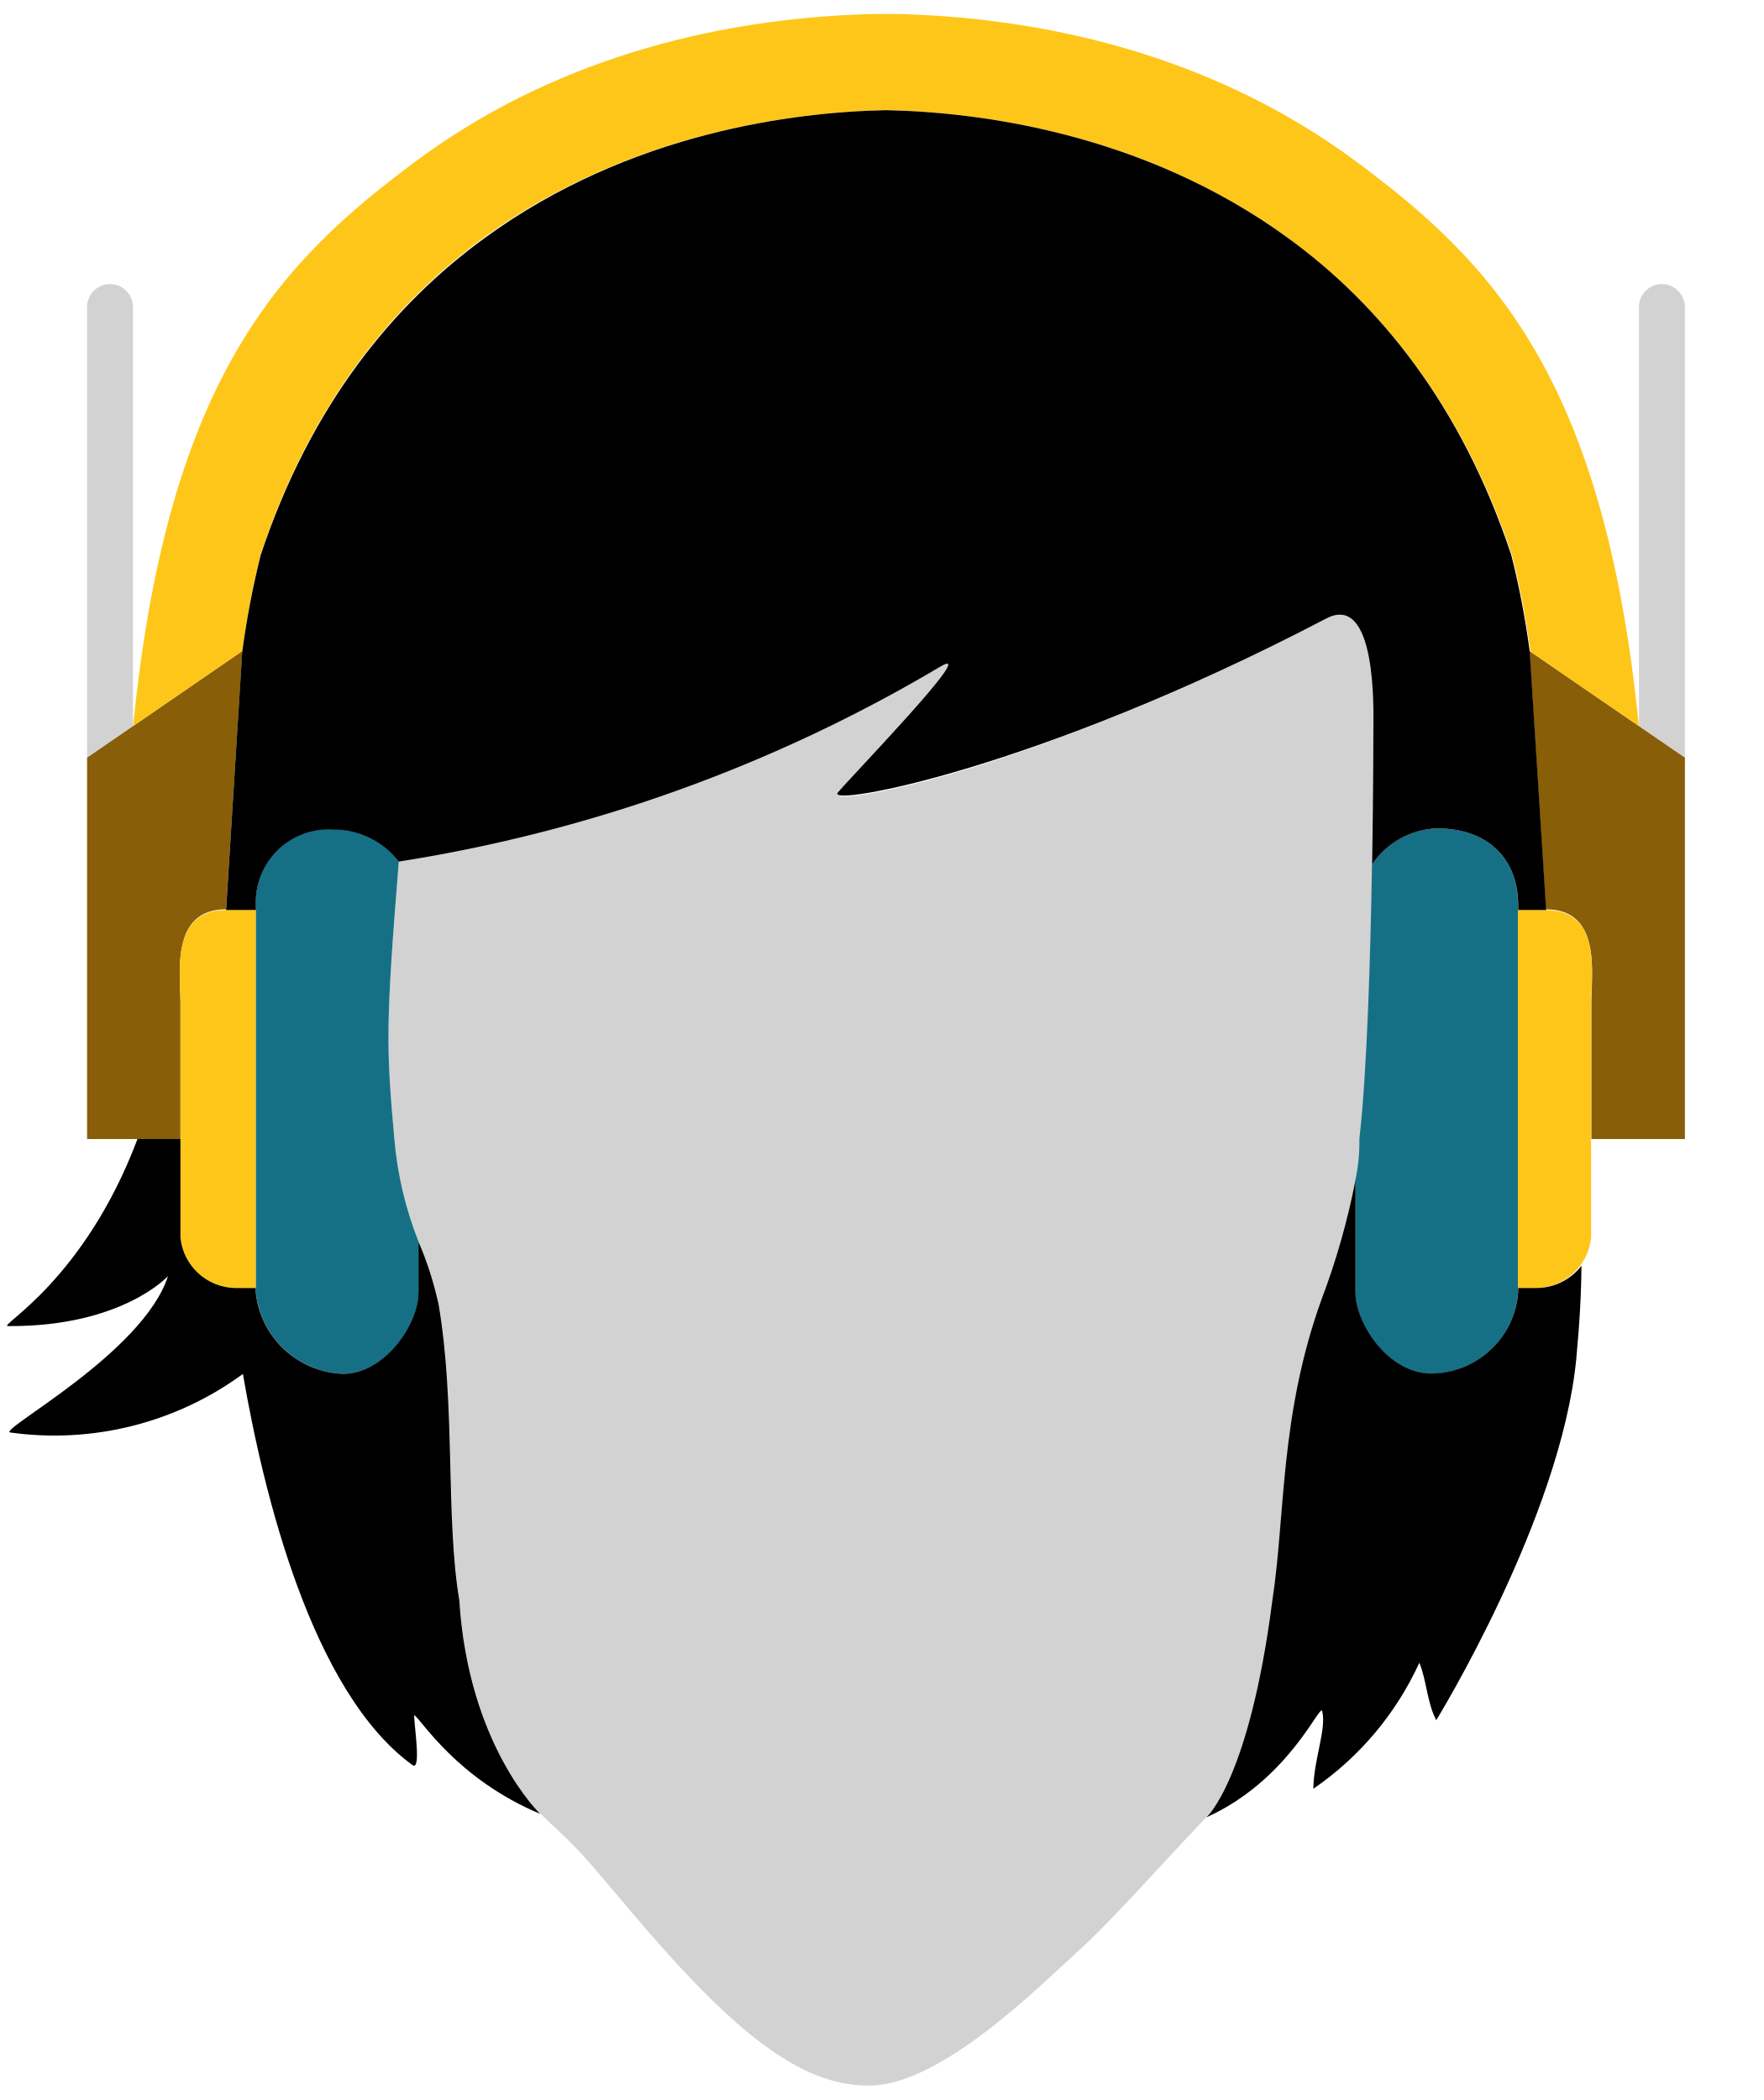
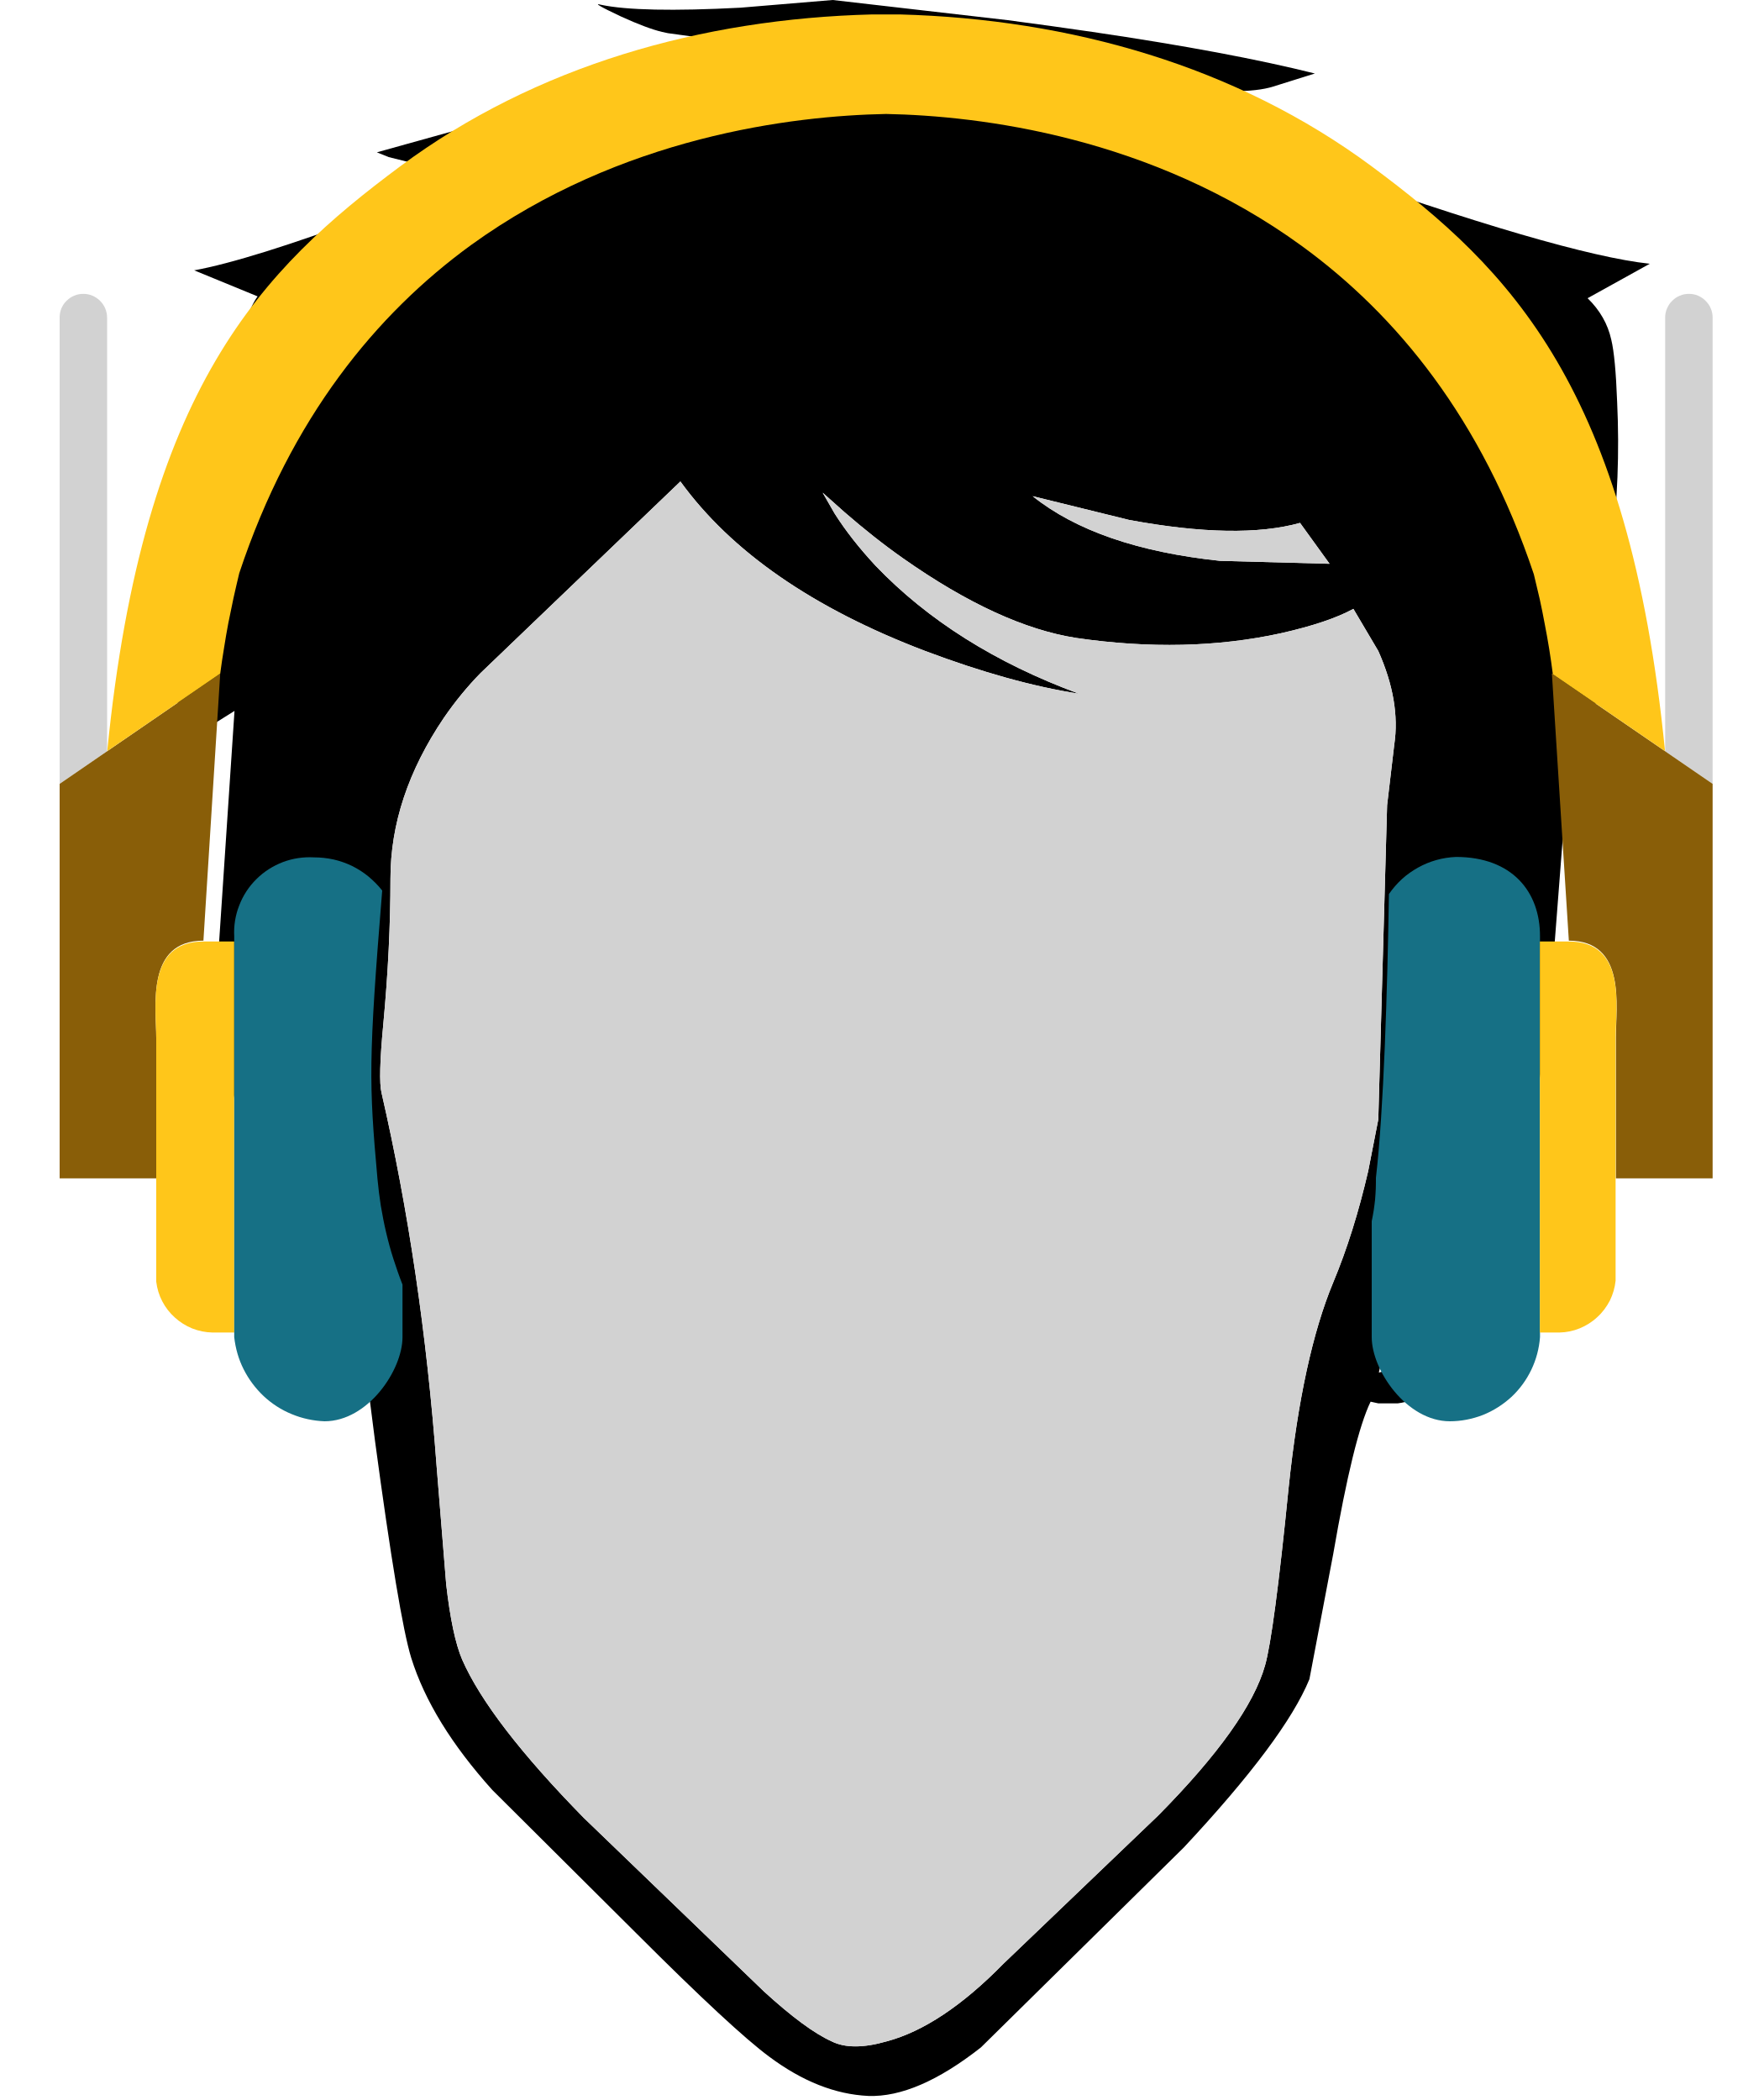
- <svg xmlns="http://www.w3.org/2000/svg" viewBox="0 0 126 150">
-   <path d="m7.86 20.29a1.64 1.64 0 0 0 -1.64 1.64v32.19l3.28-2.25v-29.94a1.65 1.65 0 0 0 -1.64-1.64z" fill="#d2d2d2" />
-   <path d="m17.31 46.5-11.09 7.62v27.24h6.67v-9.72c0-2.15-.72-6.69 3.26-6.69z" fill="#895e08" />
-   <path d="m118.71 20.29a1.64 1.64 0 0 0 -1.64 1.64v29.94l3.28 2.25v-32.19a1.65 1.65 0 0 0 -1.64-1.64z" fill="#d2d2d2" />
-   <path d="m109.25 46.5 11.1 7.62v27.24h-6.68v-9.72c0-2.15.73-6.69-3.25-6.69z" fill="#895e08" />
-   <path d="m16.15 65c-4 0-3.26 4.54-3.26 6.69v16.8a4 4 0 0 0 3.88 3.51h1.51v-27z" fill="#ffc61a" />
-   <path d="m0 0h126v150h-126z" fill="none" opacity=".6" />
-   <path d="m94.73 44.18c-20.68 10.82-35.73 13.61-34.9 12.46s10.35-10.82 7.32-9a108.83 108.83 0 0 1 -38.66 13.81c-.95 11.81-.92 13.32-.32 19.92.53 5.95 2.61 8.54 3.16 11.74 1.24 7.19.51 15.17 1.49 21.2.65 10.4 5.79 15.25 5.79 15.25 3.18 3 2.47 2.28 6.48 7 7.33 8.66 12.1 12.44 17 12.41 5.14 0 12.23-7.19 14.71-9.41s5.36-5.53 9.4-9.8c0 0 3.06-2.67 4.71-15.48.94-6.09.49-13.23 3.52-21.53 3-8.14 2.71-11.46 2.71-11.46 1-8.54 1-29.48 1-29.48-.04-1.06.2-9.52-3.41-7.63z" fill="#d2d2d2" />
-   <path d="m102.63 59.17a5.86 5.86 0 0 0 -4.63 2.56c-.11 6.62-.36 14.94-.9 19.59a13.53 13.53 0 0 1 -.29 3v8c0 2.28 2.41 5.81 5.39 5.81a6.27 6.27 0 0 0 6.23-5.81v-27.67c.01-3.1-1.94-5.48-5.8-5.48z" fill="#167085" />
-   <path d="m28.17 81.37c-.59-6.6-.63-8.11.32-19.88a5.86 5.86 0 0 0 -4.71-2.29 5.19 5.19 0 0 0 -5.5 5.45v27.67a6.5 6.5 0 0 0 6.23 5.81c3 0 5.39-3.53 5.39-5.81v-3.63a25.8 25.8 0 0 1 -1.73-7.32z" fill="#167085" />
-   <path d="m110.42 65h-2v27h1.35a4 4 0 0 0 3.88-3.58v-16.78c.02-2.15.75-6.64-3.23-6.64z" fill="#ffc61a" />
-   <path d="m109.25 46.5 7.81 5.36c-2.49-25.13-10.71-33.29-20.24-40.36-9.37-6.94-20.82-10.18-32.6-10.5h-.94-.94c-11.8.3-23.23 3.54-32.59 10.48-9.54 7.09-17.75 15.25-20.24 40.38l7.8-5.36a63.45 63.45 0 0 1 1.32-6.93c3.57-10.75 9.48-17.91 16-22.65 10.37-7.49 22.17-8.92 28.65-9.05 6.48.13 18.33 1.56 28.72 9.13 6.51 4.74 12.41 11.9 16 22.65a61.37 61.37 0 0 1 1.32 6.92z" fill="#ffc61a" />
-   <path d="m32.81 114.31c-1-6-.25-14-1.49-21.2a24.57 24.57 0 0 0 -1.43-4.42v3.63c0 2.28-2.41 5.81-5.39 5.81a6.5 6.5 0 0 1 -6.23-5.81v-.32h-1.5a4 4 0 0 1 -3.88-3.58v-7.06h-3.07c-3.82 10.14-9.97 13.35-9.26 13.36 8.15.06 11.44-3.57 11.44-3.57-1.78 5.52-12.18 11-11.27 11.17a22.79 22.79 0 0 0 16.62-4.18c1.47 8.53 4.91 22.69 12.09 27.92.68.55.14-2.81.14-3.56.55.36 3.05 4.56 9 7.06.02 0-5.12-4.85-5.77-15.25z" />
-   <path d="m109.79 92h-1.35v.3a6.27 6.27 0 0 1 -6.23 5.81c-3 0-5.39-3.53-5.39-5.81v-8a52.05 52.05 0 0 1 -2.42 8.5c-3 8.3-2.58 15.44-3.52 21.53-1.65 12.81-4.71 15.48-4.71 15.48 5.89-2.65 8.12-8.18 8.27-7.59.33 1.26-.61 3.47-.63 5.55a22 22 0 0 0 7.57-9c.52 1.23.55 2.86 1.21 4.1 0 0 8.9-14.46 10-25.8.25-2.64.36-4.81.37-6.66a4.06 4.06 0 0 1 -3.17 1.59z" />
-   <path d="m98.1 51.84s0 4.35-.09 9.89a5.86 5.86 0 0 1 4.62-2.56c3.86 0 5.81 2.38 5.81 5.48v.35h2l-1.17-18.43a61.37 61.37 0 0 0 -1.32-6.92c-3.59-10.8-9.49-17.96-15.95-22.65-10.39-7.57-22.24-9-28.72-9.13-6.48.13-18.28 1.56-28.66 9.13-6.51 4.74-12.42 11.9-16 22.65a63.45 63.45 0 0 0 -1.32 6.93l-1.15 18.42h2.13v-.3a5.19 5.19 0 0 1 5.5-5.45 5.86 5.86 0 0 1 4.71 2.29 108.83 108.83 0 0 0 38.66-13.91c3-1.81-6.53 8-7.32 9s14.22-1.63 34.9-12.45c3.61-1.89 3.37 6.57 3.37 7.66z" />
+ <svg xmlns="http://www.w3.org/2000/svg" viewBox="0 0 126 150" width="126" height="150">
+   <style>
+ 		tspan { white-space:pre }
+ 		.shp0 { fill: #000000 } 
+ 		.shp1 { fill: #d2d2d2 } 
+ 		.shp2 { fill: none;stroke: #000000 } 
+ 		.shp3 { fill: none;stroke: #000000;stroke-width: 1.14 } 
+ 		.shp4 { fill: #895e08 } 
+ 		.shp5 { fill: #ffc61a } 
+ 		.shp6 { opacity: 0.6;fill: none } 
+ 		.shp7 { fill: #167085 } 
+ 	</style>
+   <g id="Layer">
+     <g id="Layer">
+       <g id="Layer">
+         <g id="S_mbolo_1_0_Layer0_0_FILL">
+           <path id="Layer" fill-rule="evenodd" class="shp0" d="M78.03 5.42C76.57 5.42 81.75 7.54 93.58 11.77C105.55 16.03 113.64 18.39 117.84 18.84L113.4 21.3C114.27 22.15 114.84 23.13 115.09 24.26C115.29 25.08 115.43 26.56 115.51 28.71C115.68 32.32 115.54 35.87 115.09 39.34L114.41 43.41L113.95 50.65C113.75 55.73 113.99 58.98 114.67 60.39L111.7 58.91L110.77 70.94C110.55 75 109.73 78.98 108.32 82.88C107.61 84.85 106.93 86.41 106.28 87.54L105.52 88.55L105.14 89.19L105.6 91.77C105.66 93.86 105.04 95.81 103.74 97.62C102.67 99.17 101.37 100.04 99.84 100.24L98.45 100.24L97.9 100.12C97.08 101.81 96.19 105.44 95.23 111L93.53 119.94C92.35 122.82 89.36 126.82 84.56 131.96L70.07 146.24C67.02 148.64 64.34 149.79 62.03 149.71C59.65 149.6 57.3 148.66 54.95 146.91C53.23 145.64 50.08 142.72 45.51 138.15L35.17 127.86C32.27 124.64 30.33 121.49 29.37 118.41C28.78 116.49 27.92 111.34 26.79 102.95L25.26 90.97L23.49 89.74C22.16 88.72 20.83 87.1 19.5 84.87C16.85 80.41 15.52 75.2 15.52 69.24L16.75 50.78L12.3 53.57C12.81 48.86 13.46 43.96 14.25 38.88C15.78 28.77 17.16 22.87 18.4 21.17L13.87 19.31C16.5 18.83 20.7 17.52 26.49 15.37L34.37 12.28L29.29 11.6L27.76 11.22L26.92 10.88L37.12 8.04C44.44 5.87 49.39 4.18 51.99 2.96L47.71 2.37C47.57 2.34 47.43 2.31 47.29 2.28C46.58 2.11 45.61 1.75 44.36 1.18C42.87 0.48 42.39 0.19 42.92 0.34C44.76 0.73 48.08 0.8 52.88 0.55L59.48 0L71.98 1.44C74.1 1.72 76.11 2 78.03 2.28C84.56 3.24 89.85 4.23 93.92 5.25L90.95 6.18C89.54 6.63 86.96 6.63 83.2 6.18L78.03 5.42ZM99.55 93.3L98.49 98.04L100.01 97.66C101.12 97.04 101.82 95.82 102.13 94.02C102.3 92.97 102.3 92.24 102.13 91.81L101.84 91.43L99.55 93.3ZM96.67 43.49C95.48 44.14 93.76 44.72 91.5 45.23C86.98 46.22 82.11 46.33 76.89 45.57C73.22 45 69.1 43.11 64.52 39.89C63.08 38.88 61.69 37.77 60.33 36.59L58.76 35.19L59.61 36.67C60.4 37.92 61.38 39.16 62.53 40.4C66.26 44.3 71.1 47.35 77.06 49.55C73.78 49.04 70.13 48.02 66.09 46.5C58.07 43.45 52.24 39.41 48.6 34.39L34.33 48.07C33.37 49.05 32.49 50.13 31.7 51.28C29.16 55.04 27.89 58.86 27.89 62.76C27.89 66.06 27.72 69.52 27.38 73.14C27.13 75.76 27.09 77.4 27.25 78.05C29.17 86.41 30.49 95.32 31.19 104.77L31.87 113.16C32.15 115.62 32.53 117.41 33.01 118.54C34.31 121.5 37.21 125.27 41.7 129.85L54.57 142.25C56.55 144.06 58.16 145.25 59.4 145.81C60.36 146.29 61.67 146.29 63.34 145.81C65.96 145.11 68.74 143.26 71.68 140.26L82.73 129.68C87.03 125.33 89.57 121.76 90.36 118.96C90.78 117.49 91.35 113.24 92.05 106.21C92.7 100 93.76 95.13 95.23 91.6C96.22 89.23 97.05 86.58 97.73 83.64L98.45 79.96L99.08 57.51L99.59 53.19C99.9 51.13 99.52 48.9 98.45 46.5L96.67 43.49ZM92.86 37.35C89.92 38.17 85.85 38.1 80.66 37.14L73.76 35.44C76.83 37.9 81.29 39.44 87.14 40.06L94.97 40.27L92.86 37.35ZM102.26 77.75C101.5 83.01 100.88 86.58 100.4 88.47L102.22 86.82C103.6 85.41 104.59 83.98 105.18 82.54C105.8 81.13 106.24 79.01 106.49 76.19L106.66 72.37L106.11 69.62L105.27 67.84C104.67 66.94 104.19 67.14 103.83 68.44C103.67 69 103.46 70.04 103.19 71.57C102.94 73.14 102.63 75.2 102.26 77.75ZM21.96 66.28C21.59 64.98 21.11 64.79 20.52 65.73C20.21 66.18 19.94 66.76 19.72 67.46L19.12 70.22L19.33 74.03C19.59 76.85 20.01 78.98 20.61 80.42C21.23 81.86 22.21 83.27 23.57 84.66L25.39 86.31C25.31 86 25.23 85.63 25.14 85.21C24.7 83.18 24.16 79.97 23.53 75.59L22.64 70.38L21.96 66.28Z" />
+           <path id="Layer" fill-rule="evenodd" class="shp1" d="M25.39 86.31L23.57 84.66C22.21 83.27 21.23 81.86 20.61 80.42C20.01 78.98 19.59 76.85 19.33 74.03L19.12 70.22L19.72 67.46C19.94 66.76 20.21 66.18 20.52 65.73C21.11 64.79 21.59 64.98 21.96 66.28L22.64 70.38L23.6 76.09C23.58 75.92 23.55 75.76 23.53 75.59L22.64 70.38L25.14 85.21C25.23 85.63 25.31 86 25.39 86.31ZM103.83 68.44C104.19 67.14 104.67 66.94 105.27 67.84L106.11 69.62L106.66 72.37L106.49 76.19C106.24 79.01 105.8 81.13 105.18 82.54C104.59 83.98 103.6 85.41 102.22 86.82L100.4 88.47L103.19 71.57C102.94 73.14 102.63 75.2 102.26 77.75C101.5 83.01 100.88 86.58 100.4 88.47L103.19 71.57C103.46 70.04 103.67 69 103.83 68.44ZM99.08 57.51L98.45 79.96L97.73 83.64C97.05 86.58 96.22 89.23 95.23 91.6C93.76 95.13 92.7 100 92.05 106.21C91.35 113.24 90.78 117.49 90.36 118.96C89.57 121.76 87.03 125.33 82.73 129.68L71.68 140.26C68.74 143.26 65.96 145.11 63.34 145.81C61.67 146.29 60.36 146.29 59.4 145.81C58.16 145.25 56.55 144.06 54.57 142.25L41.7 129.85C37.21 125.27 34.31 121.5 33.01 118.54C32.53 117.41 32.15 115.62 31.87 113.16L31.19 104.77C30.49 95.32 29.17 86.41 27.25 78.05C27.09 77.4 27.13 75.76 27.38 73.14C27.72 69.52 27.89 66.06 27.89 62.76C27.89 58.86 29.16 55.04 31.7 51.28C32.49 50.13 33.37 49.05 34.33 48.07L48.6 34.39C52.24 39.41 58.07 43.45 66.09 46.5C70.13 48.02 73.78 49.04 77.06 49.55C71.1 47.35 66.26 44.3 62.53 40.4C61.38 39.16 60.4 37.92 59.61 36.67L58.76 35.19L60.33 36.59C61.69 37.77 63.08 38.88 64.52 39.89C69.1 43.11 73.22 45 76.89 45.57C82.11 46.33 86.98 46.22 91.5 45.23C93.76 44.72 95.48 44.14 96.67 43.49L98.45 46.5C99.52 48.9 99.9 51.13 99.59 53.19L99.08 57.51ZM73.76 35.44L80.66 37.14C85.85 38.1 89.92 38.17 92.86 37.35L94.97 40.27L87.14 40.06C81.29 39.44 76.83 37.9 73.76 35.44Z" />
+         </g>
+         <path id="S_mbolo_1_0_Layer0_0_1_STROKES" class="shp2" d="M101.58 71.36L102.6 71.36C102.82 71.41 103.02 71.49 103.21 71.59C103.63 71.84 103.95 72.25 104.16 72.8C105.15 75.37 103.9 80.59 100.4 88.47" />
+         <path id="S_mbolo_1_0_Layer0_0_2_STROKES" fill-rule="evenodd" class="shp3" d="M25.14 69.88L23.82 69.92C23.37 70 22.98 70.15 22.66 70.38M25.14 85.23C25.62 86.18 26.14 87.18 26.7 88.21M22.66 70.38C22.29 70.64 22 71 21.79 71.44C20.63 73.85 21.74 78.44 25.14 85.23" />
+       </g>
+     </g>
+   </g>
+   <path id="Layer" class="shp1" d="M5.95 20.99C5.73 20.99 5.51 21.03 5.3 21.12C5.1 21.2 4.91 21.33 4.75 21.49C4.59 21.64 4.47 21.83 4.38 22.04C4.3 22.24 4.26 22.46 4.26 22.69L4.26 55.99L7.65 53.66L7.65 22.69C7.65 22.46 7.6 22.24 7.52 22.04C7.43 21.83 7.31 21.65 7.15 21.49C6.99 21.33 6.81 21.21 6.6 21.12C6.39 21.03 6.17 20.99 5.95 20.99L5.95 20.99Z" />
+   <path id="Layer" class="shp4" d="M15.73 48.11L4.26 55.99L4.26 84.17L11.16 84.17L11.16 74.12C11.16 71.89 10.41 67.19 14.53 67.19L15.73 48.11Z" />
+   <path id="Layer" class="shp1" d="M120.64 20.99C120.41 20.99 120.19 21.03 119.99 21.12C119.78 21.2 119.6 21.33 119.44 21.49C119.28 21.64 119.16 21.83 119.07 22.04C118.98 22.24 118.94 22.46 118.94 22.69L118.94 53.66L122.33 55.99L122.33 22.69C122.33 22.46 122.29 22.24 122.2 22.04C122.12 21.83 121.99 21.65 121.83 21.49C121.68 21.33 121.49 21.21 121.29 21.12C121.08 21.03 120.86 20.99 120.64 20.99L120.64 20.99Z" />
+   <path id="Layer" class="shp4" d="M110.85 48.11L122.33 55.99L122.33 84.17L115.42 84.17L115.42 74.12C115.42 71.89 116.18 67.19 112.06 67.19L110.85 48.11Z" />
+   <path id="Layer" class="shp5" d="M14.53 67.25C10.39 67.25 11.16 71.94 11.16 74.17L11.16 91.55C11.22 92.04 11.36 92.51 11.59 92.95C11.82 93.39 12.12 93.78 12.49 94.11C12.85 94.44 13.27 94.7 13.73 94.89C14.19 95.07 14.68 95.17 15.17 95.18L16.73 95.18L16.73 67.25L14.53 67.25Z" />
+   <path id="Layer" class="shp6" d="M0 0L126 0L126 150L0 150L0 0Z" />
+   <path id="Layer" class="shp7" d="M104 61.21C103.53 61.23 103.06 61.3 102.6 61.43C102.14 61.56 101.7 61.74 101.29 61.97C100.88 62.2 100.49 62.47 100.14 62.79C99.79 63.11 99.48 63.47 99.21 63.86C99.1 70.71 98.84 79.32 98.28 84.13C98.28 84.39 98.28 84.65 98.27 84.91C98.26 85.17 98.24 85.43 98.22 85.69C98.19 85.95 98.16 86.21 98.12 86.47C98.08 86.72 98.03 86.98 97.98 87.23L97.98 95.51C97.98 97.87 100.47 101.52 103.56 101.52C104.37 101.52 105.17 101.36 105.92 101.07C106.67 100.77 107.36 100.33 107.96 99.78C108.55 99.23 109.03 98.57 109.38 97.84C109.73 97.11 109.94 96.32 110 95.51L110 66.88C110.01 63.68 107.99 61.21 104 61.21Z" />
+   <path id="Layer" class="shp7" d="M26.96 84.18C26.35 77.35 26.31 75.79 27.3 63.61C27.01 63.24 26.68 62.91 26.32 62.61C25.96 62.31 25.56 62.06 25.14 61.85C24.72 61.65 24.27 61.49 23.82 61.39C23.36 61.29 22.89 61.24 22.42 61.24C21.67 61.2 20.91 61.31 20.2 61.58C19.5 61.85 18.85 62.26 18.32 62.79C17.78 63.32 17.36 63.96 17.09 64.67C16.81 65.37 16.69 66.13 16.73 66.88L16.73 95.51C16.82 96.31 17.04 97.09 17.4 97.8C17.76 98.52 18.25 99.17 18.83 99.72C19.42 100.27 20.1 100.71 20.84 101.01C21.58 101.32 22.38 101.49 23.18 101.52C26.28 101.52 28.75 97.87 28.75 95.51L28.75 91.76C28.51 91.15 28.3 90.54 28.1 89.92C27.9 89.3 27.73 88.67 27.58 88.03C27.43 87.4 27.31 86.76 27.2 86.12C27.1 85.48 27.02 84.83 26.96 84.18L26.96 84.18Z" />
+   <path id="Layer" class="shp5" d="M112.06 67.25L109.99 67.25L109.99 95.18L111.39 95.18C111.89 95.17 112.38 95.07 112.84 94.88C113.3 94.69 113.73 94.42 114.09 94.08C114.46 93.75 114.76 93.34 114.99 92.9C115.21 92.45 115.35 91.97 115.4 91.48L115.4 74.12C115.42 71.89 116.18 67.25 112.06 67.25L112.06 67.25Z" />
+   <path id="Layer" class="shp5" d="M110.85 48.11L118.93 53.65C116.35 27.65 107.85 19.21 97.99 11.89C88.3 4.71 76.45 1.36 64.26 1.03L63.29 1.03L62.32 1.03C50.11 1.34 38.28 4.69 28.6 11.87C18.73 19.21 10.24 27.65 7.66 53.65L15.73 48.11C15.81 47.5 15.9 46.9 16 46.3C16.09 45.7 16.2 45.1 16.31 44.5C16.43 43.9 16.55 43.31 16.68 42.71C16.81 42.12 16.95 41.53 17.09 40.94C20.79 29.81 26.9 22.41 33.65 17.5C44.38 9.75 56.59 8.27 63.29 8.14C69.99 8.27 82.25 9.75 93 17.58C99.74 22.49 105.84 29.9 109.56 41.02C109.7 41.61 109.84 42.2 109.98 42.79C110.11 43.39 110.23 43.98 110.34 44.58C110.46 45.18 110.56 45.77 110.66 46.37C110.76 46.97 110.84 47.58 110.92 48.18L110.85 48.11Z" />
</svg>
